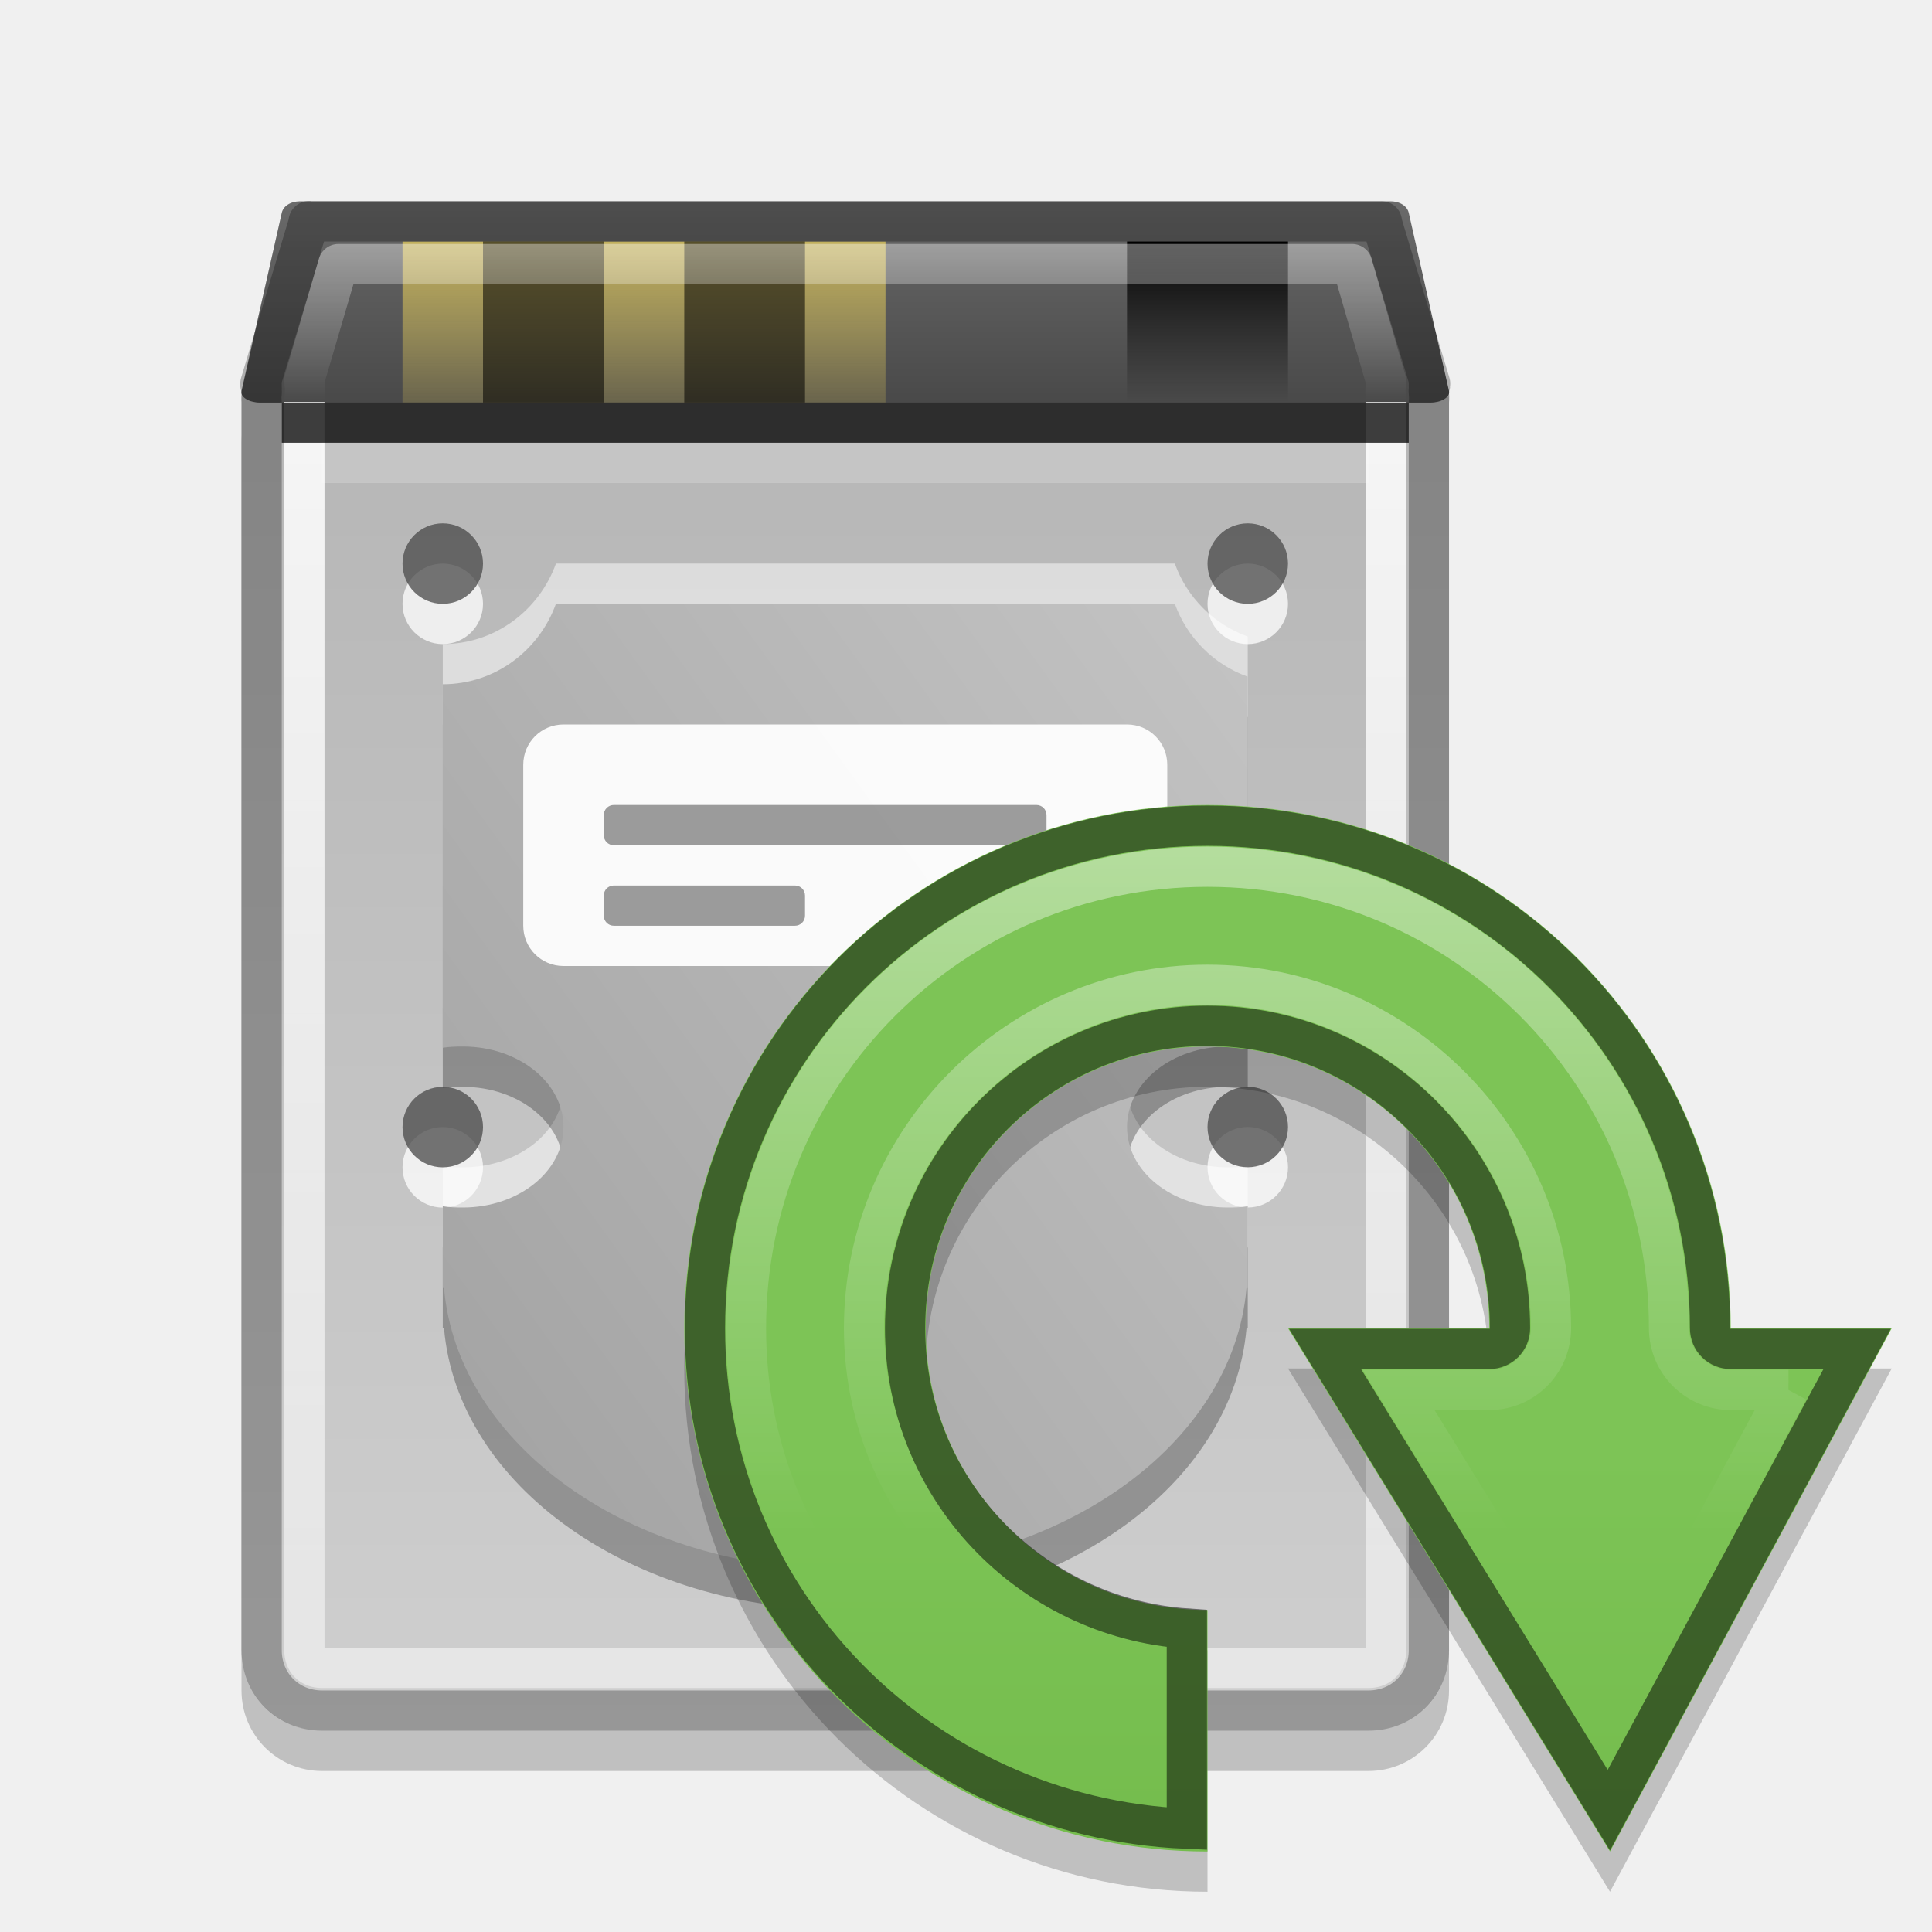
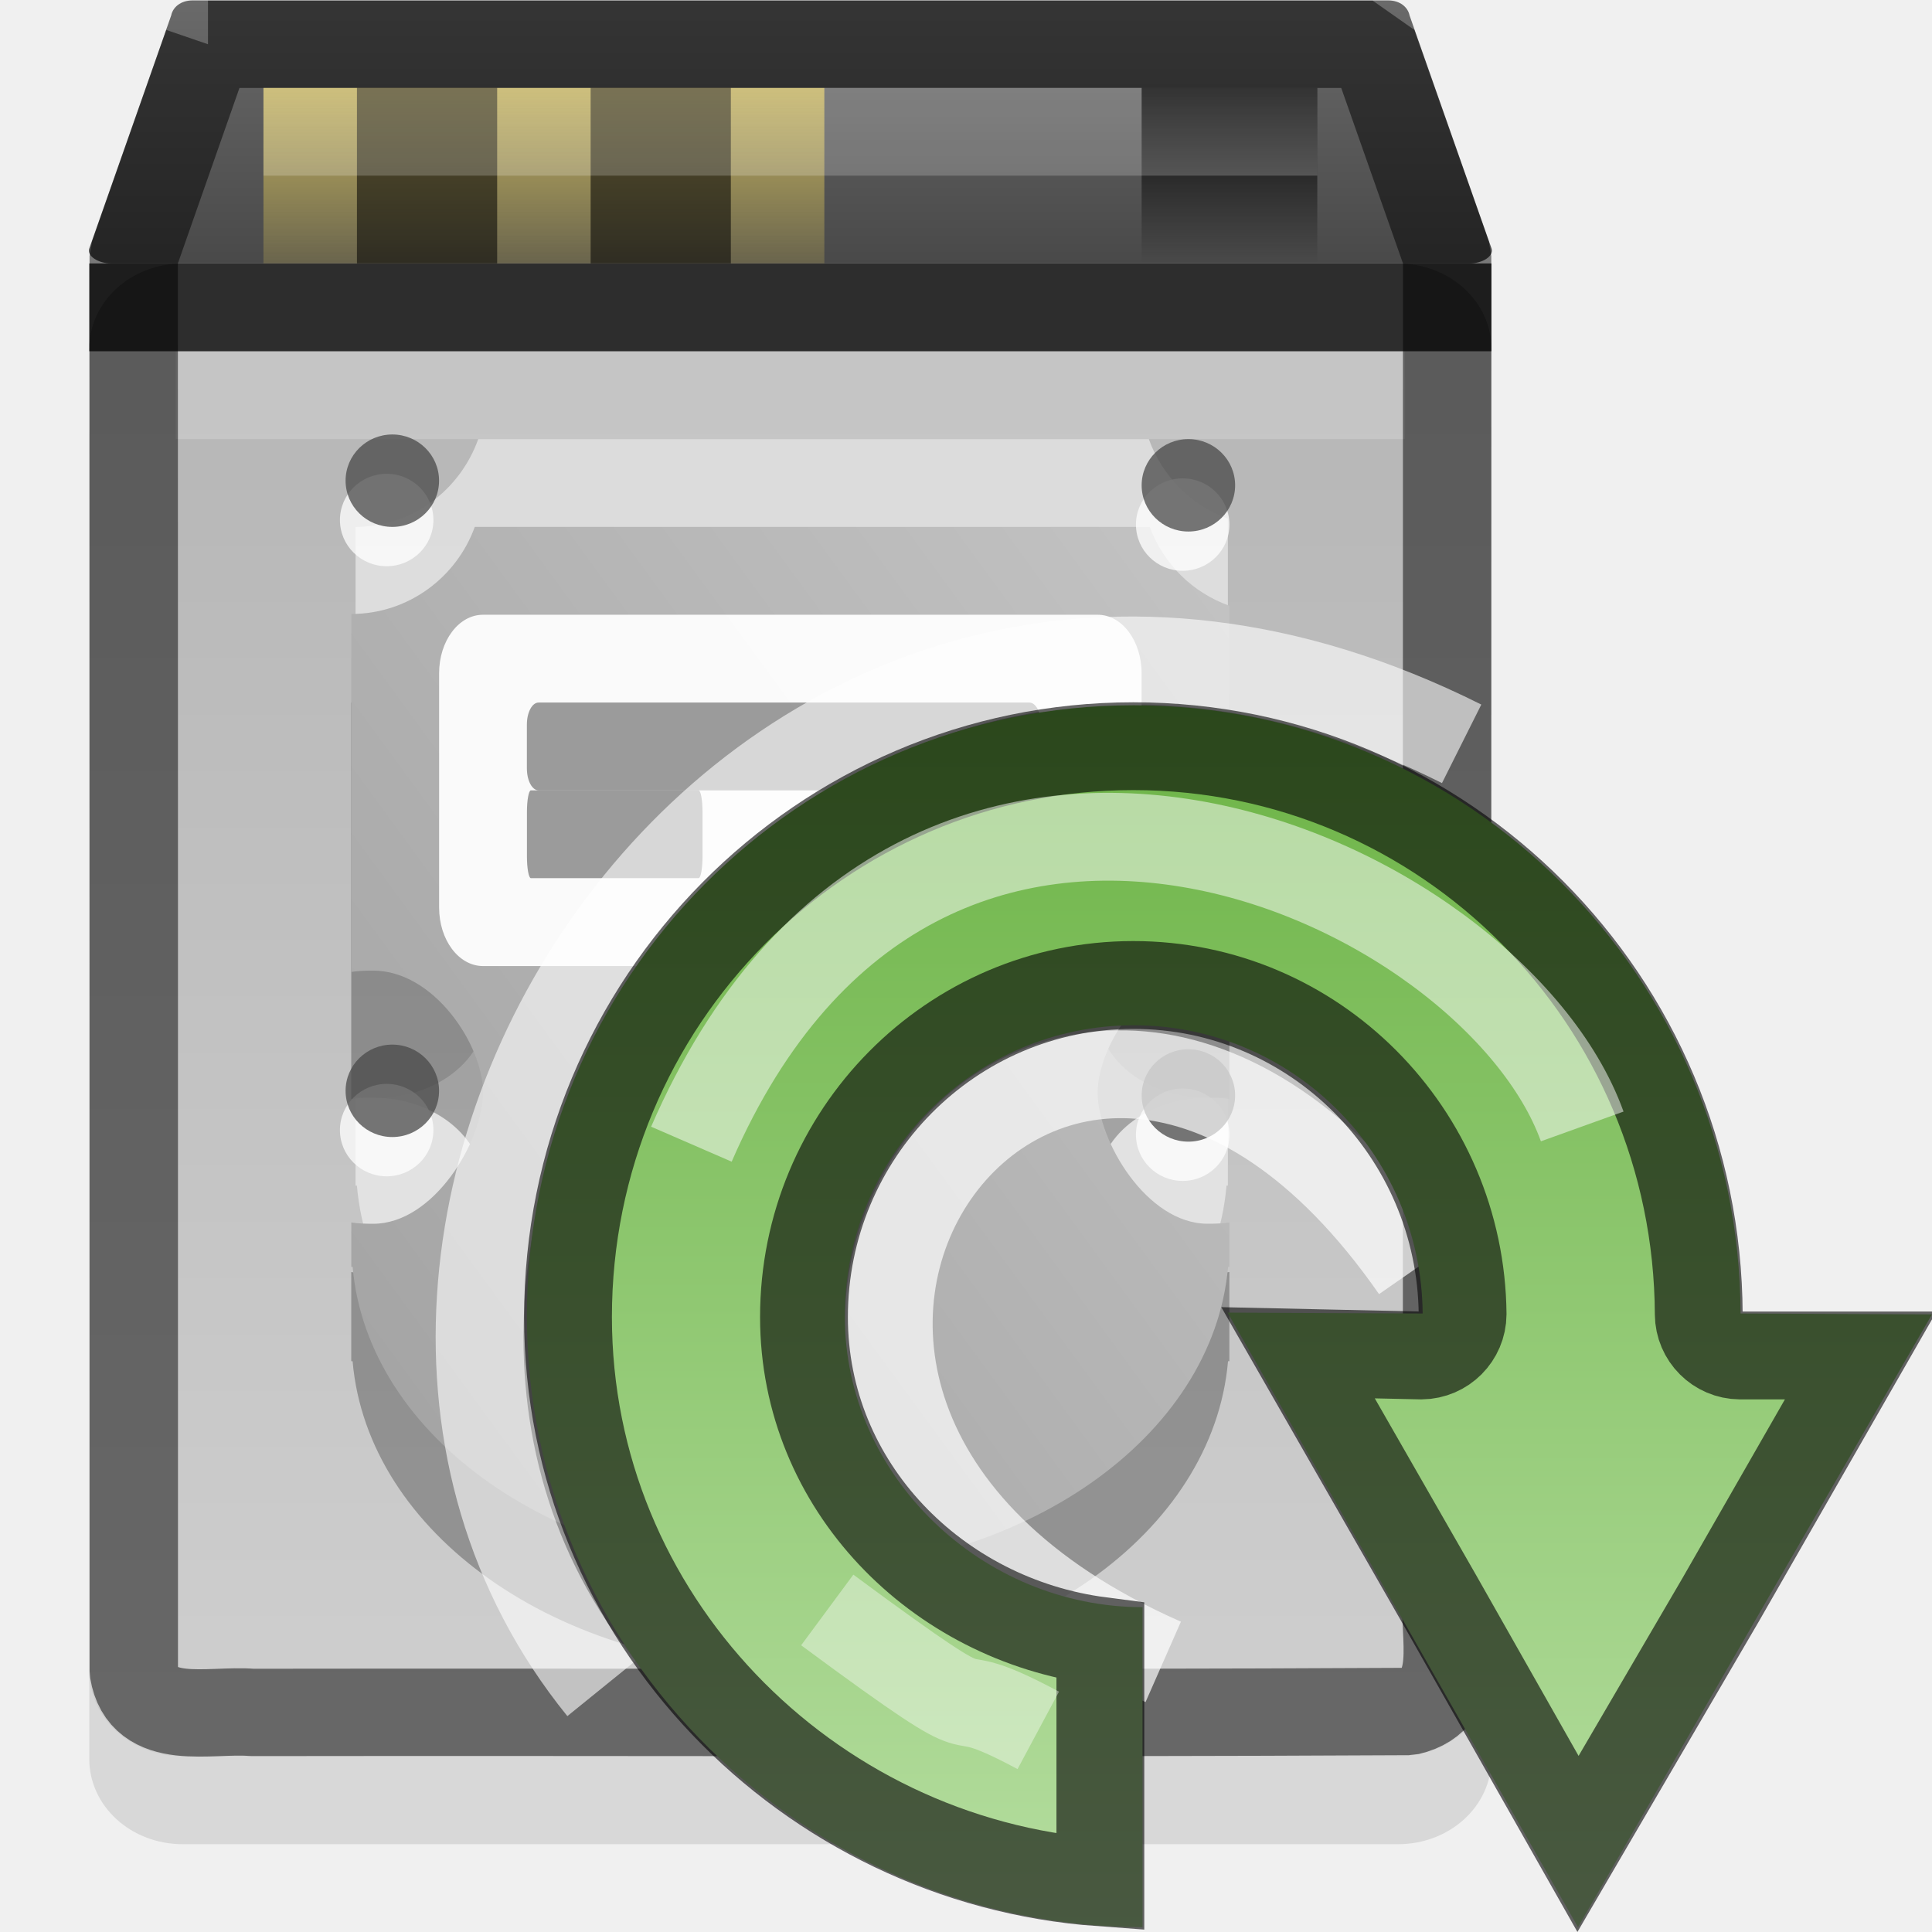
- <svg xmlns="http://www.w3.org/2000/svg" xmlns:xlink="http://www.w3.org/1999/xlink" version="1.1" id="svg2" viewBox="0 0 48 48">
+ <svg xmlns="http://www.w3.org/2000/svg" viewBox="0 0 22 22" id="svg2" version="1.1">
  <defs id="defs4">
-     <linearGradient gradientTransform="matrix(1,0,0,0.8,0,203.28)" gradientUnits="userSpaceOnUse" x2="0" y2="1018.36" y1="1011.36" id="0">
-       <stop id="stop7" stop-color="#eed45a" />
-       <stop id="stop9" stop-opacity="0" stop-color="#eed45a" offset="1" />
+     <linearGradient id="0" y1="1011.36" y2="1018.36" x2="0" gradientUnits="userSpaceOnUse" gradientTransform="matrix(1,0,0,0.7600631,-0.2734421,-785.7981)">
+       <stop stop-color="#eed45a" id="stop7" />
+       <stop offset="1" stop-color="#eed45a" stop-opacity="0" id="stop9" />
    </linearGradient>
-     <linearGradient gradientTransform="matrix(1,0,0,0.79999,0,203.28)" gradientUnits="userSpaceOnUse" x2="0" y2="1016.36" y1="1011.36" id="1">
+     <linearGradient id="1" y1="1011.36" y2="1016.36" x2="0" gradientUnits="userSpaceOnUse" gradientTransform="matrix(0.9394485,0,0,0.7601298,2.453177,-785.8735)">
      <stop id="stop12" />
-       <stop id="stop14" stop-opacity="0" offset="1" />
+       <stop offset="1" stop-opacity="0" id="stop14" />
    </linearGradient>
-     <linearGradient gradientUnits="userSpaceOnUse" x2="8" y2="38" x1="37" y1="17" id="2">
-       <stop id="stop17" stop-color="#c5c5c5" />
-       <stop id="stop19" stop-color="#9d9d9d" offset="1" />
+     <linearGradient gradientTransform="matrix(0.9394486,0,0,0.9418672,1.513726,-23.61655)" id="2" y1="17" x1="37" y2="38" x2="8" gradientUnits="userSpaceOnUse">
+       <stop stop-color="#c5c5c5" id="stop17" />
+       <stop offset="1" stop-color="#9d9d9d" id="stop19" />
    </linearGradient>
-     <linearGradient gradientTransform="matrix(1,0,0,0.625,0,381.14)" gradientUnits="userSpaceOnUse" x2="0" y2="1016.36" y1="1008.36" id="3">
-       <stop id="stop22" stop-color="#6a6a6a" />
-       <stop id="stop24" stop-color="#494949" offset="1" />
+     <linearGradient id="3" y1="1008.36" y2="1016.36" x2="0" gradientUnits="userSpaceOnUse" gradientTransform="matrix(1,0,0,0.7114928,0,-736.4355)">
+       <stop stop-color="#6a6a6a" id="stop22" />
+       <stop offset="1" stop-color="#494949" id="stop24" />
    </linearGradient>
-     <linearGradient gradientUnits="userSpaceOnUse" x2="0" y2="44" y1="8" id="4">
-       <stop id="stop27" stop-opacity="0.443" stop-color="#fff" />
-       <stop id="stop29" stop-opacity="0" stop-color="#fff" offset="0.111" />
-       <stop id="stop31" stop-color="#fff" offset="0.111" />
-       <stop id="stop33" stop-opacity="0.549" stop-color="#fff" offset="1" />
+     <linearGradient gradientTransform="matrix(1,0,0,0.9230245,0,-949.585)" id="5" y1="1016.36" y2="1049.36" x2="0" gradientUnits="userSpaceOnUse">
+       <stop stop-color="#b6b6b6" id="stop36" />
+       <stop offset="1" stop-color="#cfcfcf" id="stop38" />
    </linearGradient>
-     <linearGradient gradientUnits="userSpaceOnUse" x2="0" y2="1049.36" y1="1016.36" id="5">
-       <stop id="stop36" stop-color="#b6b6b6" />
-       <stop id="stop38" stop-color="#cfcfcf" offset="1" />
-     </linearGradient>
-     <linearGradient id="linearGradient4151">
-       <stop style="stop-color:#ffffff;stop-opacity:1;" offset="0" id="stop4153" />
-       <stop style="stop-color:#ffffff;stop-opacity:0;" offset="1" id="stop4155" />
-     </linearGradient>
-     <linearGradient gradientUnits="userSpaceOnUse" y2="-1" x2="29" y1="-1" x1="3" id="linearGradient4165" xlink:href="#1-9" />
-     <linearGradient xlink:href="#linearGradient4151" id="linearGradient4157" x1="-3" y1="0" x2="21" y2="0" gradientUnits="userSpaceOnUse" />
-     <linearGradient id="1-9" y1="3" y2="45" gradientUnits="userSpaceOnUse" x2="0" gradientTransform="matrix(-1,0,0,1,48.00001,0)">
-       <stop style="stop-color:#66b03e;stop-opacity:1" stop-color="#ffe412" id="stop12-9-1" />
-       <stop style="stop-color:#7dc456;stop-opacity:1" offset="1" stop-color="#ffe25d" id="stop14-4" />
+     <linearGradient id="1-4" y1="1" y2="1" gradientUnits="userSpaceOnUse" x2="15.065">
+       <stop style="stop-color:#66b03e;stop-opacity:1" stop-color="#5288d1" id="stop12-4" />
+       <stop style="stop-color:#b6dea1;stop-opacity:1" offset="1" stop-color="#76a1db" id="stop14-7" />
    </linearGradient>
  </defs>
-   <g id="g40" transform="translate(-3.9997,-1006.36)">
-     <path style="opacity:0.2" id="rect42" d="m 12,1015.36 26,0 c 1.108,0 2,0.892 2,2 l 0,31 c 0,1.108 -0.892,2 -2,2 l -26,0 c -1.108,0 -2,-0.892 -2,-2 l 0,-31 c 0,-1.108 0.892,-2 2,-2 z" />
-     <path style="fill:url(#5)" id="rect44" d="m 12,1014.36 26,0 c 1.108,0 2,0.892 2,2 l 0,31 c 0,1.108 -0.892,2 -2,2 l -26,0 c -1.108,0 -2,-0.892 -2,-2 l 0,-31 c 0,-1.108 0.892,-2 2,-2 z" />
-     <g style="fill:#ffffff" id="g46">
-       <path style="opacity:0.5" id="path48" d="m 17.812,1020.362 c -0.416,1.158 -1.511,2 -2.812,2 l 0,9.031 c 0.163,-0.027 0.327,-0.031 0.5,-0.031 1.381,0 2.5,0.895 2.5,2 0,1.105 -1.119,2 -2.5,2 -0.173,0 -0.337,0 -0.5,-0.031 l 0,1.531 0,0.5 0.031,0 c 0.338,3.913 4.667,7 9.969,7 5.302,0 9.631,-3.087 9.969,-7 l 0.031,0 0,-0.5 0,-1.531 c -0.163,0.027 -0.327,0.031 -0.5,0.031 -1.381,0 -2.5,-0.895 -2.5,-2 0,-1.105 1.119,-2 2.5,-2 0.173,0 0.337,0 0.5,0.031 l 0,-9.219 c -0.842,-0.302 -1.511,-0.971 -1.812,-1.812 l -15.375,0 z" />
-       <path style="opacity:0.751" transform="matrix(1,0,0,2,0,974.36)" d="m 36,30.5 a 1,0.5 0 1 1 -2,0 1,0.5 0 1 1 2,0 z" id="6" />
-       <path style="opacity:0.751" id="path51" d="m 16,1035.362 a 1,1 0 0 1 -2,0 1,1 0 1 1 2,0 z" />
+   <g transform="matrix(0.5322271,0,0,0.5262193,-4.305754,10.0018)" id="g4216">
+     <path style="opacity:0.1;fill:#000000" id="path4270" d="m 12,-11.405 26,0 c 1.108,0 2,0.823 2,1.846 l 0,28.614 c 0,1.023 -0.892,1.846 -2,1.846 l -26,0 c -1.108,0 -2,-0.823 -2,-1.846 l 0,-28.614 c 0,-1.023 0.892,-1.846 2,-1.846 z" />
+     <path style="fill:url(#5)" d="m 12,-13.306 26,0 c 1.108,0 2,0.823 2,1.846 l 0,28.614 C 40,18.177 39.108,19 38,19 l -26,0 c -1.108,0 -2,-0.823 -2,-1.846 l 0,-28.614 c 0,-1.023 0.892,-1.846 2,-1.846 z" id="rect44" />
+     <path style="opacity:0.5;fill:#ffffff" id="path48" d="m 18.322,-9.505 c -0.388,1.101 -1.41,1.9 -2.625,1.9 l 0,8.581 c 0.152,-0.026 0.306,-0.029 0.467,-0.029 1.288,0 2.333,0.851 2.333,1.9 0,1.05 -1.044,1.9 -2.333,1.9 -0.161,0 -0.315,0 -0.467,-0.029 l 0,1.455 0,0.475 0.029,0 c 0.316,3.718 4.355,6.651 9.303,6.651 4.948,0 8.987,-2.934 9.303,-6.651 l 0.029,0 0,-0.475 0,-1.455 c -0.152,0.026 -0.306,0.029 -0.467,0.029 -1.288,0 -2.333,-0.851 -2.333,-1.9 0,-1.05 1.044,-1.9 2.333,-1.9 0.161,0 0.315,0 0.467,0.029 l 0,-8.759 C 33.576,-8.07 32.952,-8.705 32.67,-9.505 l -14.348,0 z" />
+     <path style="opacity:0.38;fill:#6a6a6a" d="m 18,-5 14,0 c 0.554,0 1,0.446 1,1 l 0,4 c 0,0.554 -0.446,1 -1,1 L 18,1 C 17.446,1 17,0.554 17,0 l 0,-4 c 0,-0.554 0.446,-1 1,-1 z" id="rect53" />
+     <path style="fill:url(#3)" d="m 12.21,-18.998 25.581,0 c 0.253,0 0.422,0.147 0.457,0.325 l 1.753,5.041 c 0.06,0.172 -0.204,0.325 -0.457,0.325 l -29.086,0 c -0.253,0 -0.517,-0.154 -0.457,-0.325 l 1.752,-5.041 c 0.035,-0.178 0.204,-0.325 0.457,-0.325 z" id="path55" />
+     <path style="opacity:0.68;fill:url(#0)" d="m 13.727,-17.106 12,0 0,3.8 -12,0 z" id="path57" />
+     <path style="opacity:0.548" d="m 15.727,-17.108 3,0 0,3.8 -3,0 z" id="path61" />
+     <path style="fill:url(#1)" d="m 32.516,-17.107 3.758,0 0,3.801 -3.758,0 z" id="path63" />
+     <path style="opacity:0.548" d="m 20.727,-17.108 3,0 0,3.8 -3,0 z" id="path65" />
+     <path style="opacity:0.281" d="M 18.248,-5.704 C 17.857,-4.604 16.828,-3.804 15.605,-3.804 l 0,8.581 c 0.153,-0.026 0.308,-0.029 0.47,-0.029 1.297,0 2.349,0.851 2.349,1.9 0,1.05 -1.052,1.9 -2.349,1.9 -0.162,0 -0.317,0 -0.47,-0.029 l 0,1.455 0,0.475 0.029,0 c 0.318,3.718 4.384,6.651 9.365,6.651 4.981,0 9.047,-2.934 9.365,-6.651 l 0.029,0 0,-0.475 0,-1.455 c -0.153,0.026 -0.308,0.029 -0.47,0.029 -1.297,0 -2.349,-0.851 -2.349,-1.9 0,-1.05 1.052,-1.9 2.349,-1.9 0.162,0 0.317,0 0.47,0.029 l 0,-8.759 C 33.604,-4.269 32.975,-4.905 32.692,-5.704 l -14.444,0 z" id="path67" />
+     <path style="opacity:0.2;fill:#ffffff" d="m 11.848,-11.405 26.305,0 0,1.9 -26.305,0 z" id="path73" />
+     <path style="fill:url(#2)" d="m 18.248,-7.605 c -0.39,1.091 -1.42,1.884 -2.642,1.884 l 0,7.747 c 0.153,-0.025 0.308,-0.029 0.47,-0.029 1.297,0 2.349,1.603 2.349,2.643 0,1.04 -1.052,2.835 -2.349,2.835 -0.162,0 -0.317,-0.004 -0.47,-0.029 l 0,0.491 0,0.471 0.029,0 C 15.952,12.092 20.019,15 25,15 c 4.981,0 9.047,-2.908 9.365,-6.593 l 0.029,0 0,-0.471 0,-0.491 c -0.153,0.025 -0.308,0.029 -0.47,0.029 -1.297,0 -2.349,-1.794 -2.349,-2.835 0,-1.04 1.052,-2.643 2.349,-2.643 0.162,0 0.317,0.004 0.47,0.029 l 0,-7.923 c -0.791,-0.284 -1.419,-0.914 -1.703,-1.707 z" id="path75" />
+     <path style="opacity:0.936;fill:#ffffff" d="m 18.424,-5.704 13.152,0 c 0.52,0 0.939,0.565 0.939,1.267 l 0,5.068 c 0,0.702 -0.419,1.267 -0.939,1.267 l -13.152,0 c -0.52,0 -0.939,-0.565 -0.939,-1.267 l 0,-5.068 c 0,-0.702 0.419,-1.267 0.939,-1.267 z" id="rect83" />
+     <path style="opacity:0.38" d="m 19.613,-3.804 10.5,0 c 0.139,0 0.25,0.212 0.25,0.475 l 0,0.95 c 0,0.263 -0.112,0.475 -0.25,0.475 l -10.5,0 c -0.139,0 -0.25,-0.212 -0.25,-0.475 l 0,-0.95 c 0,-0.263 0.112,-0.475 0.25,-0.475 z" id="rect85" />
+     <path style="opacity:0.751;fill:#ffffff" id="path91" d="m 34.394,-7.655 a 1,1 0 0 1 -2,0 1,1 0 1 1 2,0 z" />
+     <path style="opacity:0.751;fill:#ffffff" id="path93" d="m 17.363,-7.754 a 1,1 0 0 1 -2,0 1,1 0 1 1 2,0 z" />
+     <path style="opacity:0.751;fill:#494949" id="path97" d="m 17.484,-8.605 a 1,1 0 0 1 -2,0 1,1 0 1 1 2,0 z" />
+     <path style="opacity:0.751;fill:#494949" id="path99" d="m 34.516,-8.505 a 1,1 0 0 1 -2,0 1,1 0 1 1 2,0 z" />
+     <path style="opacity:0.751" d="m 10,-13.306 30,0 0,1.9 -30,0 z" id="path71" />
+     <path style="opacity:0.38" id="path4256" d="m 19.449,-1.904 3.587,0 c 0.047,0 0.085,0.212 0.085,0.475 l 0,0.95 c 0,0.263 -0.038,0.475 -0.085,0.475 l -3.587,0 c -0.047,0 -0.085,-0.212 -0.085,-0.475 l 0,-0.95 c 0,-0.263 0.038,-0.475 0.085,-0.475 z" />
+     <path style="opacity:0.5;fill:none;stroke:#000000;stroke-width:1.89;stroke-linejoin:bevel;stroke-miterlimit:0;stroke-dasharray:none" stroke-miterlimit="0" d="m 12.541,-18.049 -1.59,4.582 c 0.004,10.207 9.53e-4,20.415 0.002,30.623 0.202,1.245 1.636,0.815 2.527,0.893 8.25,-0.013 16.501,0.025 24.75,-0.02 1.203,-0.283 0.722,-1.655 0.82,-2.547 8.33e-4,-9.649 -0.002,-19.3 0.002,-28.949 l -1.594,-4.582 -24.918,0 z" id="path4276" />
+     <path style="opacity:0.2;fill:#ffffff" id="path4274" d="m 13.727,-17.106 22.547,0 0,1.9 -22.547,0 z" />
+     <path style="opacity:0.751;fill:#ffffff" d="m 34.394,5.548 a 1,1 0 0 1 -2,0 1,1 0 1 1 2,0 z" id="path4278" />
+     <path style="opacity:0.751;fill:#ffffff" d="m 17.363,5.448 a 1,1 0 0 1 -2,0 1,1 0 1 1 2,0 z" id="path4280" />
+     <path style="opacity:0.751;fill:#494949" d="m 17.484,4.598 a 1,1 0 0 1 -2,0 1,1 0 1 1 2,0 z" id="path4282" />
+     <path style="opacity:0.751;fill:#494949" d="m 34.516,4.698 a 1,1 0 0 1 -2,0 1,1 0 1 1 2,0 z" id="path4284" />
+   </g>
+   <path style="opacity:0.69;fill:none;fill-rule:evenodd;stroke:#ffffff;stroke-width:1px;stroke-linecap:butt;stroke-linejoin:miter;stroke-opacity:1" d="M 16.114,14.451 C 12,8.535 6.599,16 13.246,18.924" id="path4316" />
+   <path id="path4314" d="M 16.644,8.47 C 8.692,4.486 2.615,14 6.849,19.227" style="opacity:0.6;fill:none;fill-rule:evenodd;stroke:#ffffff;stroke-width:1px;stroke-linecap:butt;stroke-linejoin:miter;stroke-opacity:1" />
+   <g transform="matrix(0,1,-1,0,22,6.935043)" id="g3506">
+     <path id="path16" d="M 8.032,0 8.022,2.18 C 4.194,2.196 1.096,5.284 1.096,9.09 c 0,3.816 3.115,6.91 6.957,6.91 3.842,0 6.957,-3.194 6.957,-7.01 l -3.644,0 c 0,1.817 -1.483,3.39 -3.313,3.39 -1.83,0 -3.313,-1.473 -3.313,-3.29 0,-1.807 1.466,-3.274 3.282,-3.29 l -0.01,2.221 3.499,-1.995 3.499,-1.995 -3.489,-2.015 z" style="fill:url(#1-4)" />
+     <g style="fill:none" id="g18">
+       <path style="opacity:0.6;stroke:#000000" id="path20" d="m 8.5,0.812 0,1.375 A 0.473,0.473 0 0 1 8.031,2.656 C 4.456,2.672 1.562,5.545 1.562,9.094 c 0,3.558 2.912,6.438 6.5,6.438 3.421,0 6.196,-2.716 6.438,-6.062 l -2.75,0 c -0.241,1.856 -1.757,3.375 -3.688,3.375 -2.082,0 -3.781,-1.675 -3.781,-3.75 0,-2.063 1.684,-3.731 3.75,-3.75 A 0.473,0.473 0 0 1 8.5,5.812 L 8.469,7.219 11.25,5.625 14.062,4.031 11.281,2.406 8.5,0.812 Z" />
    </g>
-     <path style="opacity:0.38;fill:#6a6a6a" id="rect53" d="m 18,1025.36 14,0 c 0.554,0 1,0.446 1,1 l 0,4 c 0,0.554 -0.446,1 -1,1 l -14,0 c -0.554,0 -1,-0.446 -1,-1 l 0,-4 c 0,-0.554 0.446,-1 1,-1 z" />
-     <path style="fill:url(#3)" id="path55" d="m 11.458,1011.362 27.085,0 c 0.253,0 0.422,0.129 0.457,0.286 l 1,4.428 c 0.035,0.157 -0.204,0.286 -0.457,0.286 l -29.086,0 c -0.253,0 -0.493,-0.129 -0.457,-0.286 l 1,-4.428 c 0.035,-0.157 0.204,-0.286 0.457,-0.286 z" />
-     <path style="opacity:0.68;fill:url(#0)" id="path57" d="m 14,1012.362 12,0 0,4 -12,0 z" />
-     <path style="opacity:0.27;fill:none;stroke:#000000;stroke-linejoin:round" id="path59" transform="translate(0,1004.36)" d="m 11.669,7.5 c 0.025,0 0.009,-0.032 0,0.031 l -1.2,4 c 3.35e-4,0.01 3.35e-4,0.021 0,0.031 0.01,-3.35e-4 0.021,-3.35e-4 0.031,0 0.004,0.018 -0.002,0.017 0,0.031 3.35e-4,0.01 3.35e-4,0.021 0,0.031 9.38e-4,0.023 0.002,0.05 0,0.062 0.003,0.031 0.003,0.063 0,0.094 -0.015,0.11 0,0.184 0,0.219 l 0,31 c 0,0.847 0.653,1.5 1.5,1.5 l 26,0 c 0.847,0 1.5,-0.653 1.5,-1.5 l 0,-31 c 0,-0.035 0.015,-0.108 0,-0.219 -0.005,-0.041 -0.005,-0.084 0,-0.125 -0.001,-0.021 -0.001,-0.042 0,-0.062 0.002,-0.014 -0.004,-0.014 0,-0.031 -4.83e-4,-0.002 0.032,-0.007 0.031,0 -0.011,-0.01 -0.021,-0.02 -0.031,-0.031 0.01,-3.35e-4 0.021,-3.35e-4 0.031,0 L 38.331,7.532 c -0.009,-0.064 -0.025,-0.031 0,-0.031 z" />
-     <path style="opacity:0.548" id="path61" d="m 16,1012.36 3,0 0,4 -3,0 z" />
-     <path style="fill:url(#1)" id="path63" d="m 32,1012.36 4,0 0,4 -4,0 z" />
-     <path style="opacity:0.548" id="path65" d="m 21,1012.36 3,0 0,4 -3,0 z" />
-     <path style="opacity:0.281" id="path67" d="m 17.812,1022.362 c -0.416,1.158 -1.511,2 -2.812,2 l 0,9.031 c 0.163,-0.027 0.327,-0.031 0.5,-0.031 1.381,0 2.5,0.895 2.5,2 0,1.105 -1.119,2 -2.5,2 -0.173,0 -0.337,0 -0.5,-0.031 l 0,1.531 0,0.5 0.031,0 c 0.338,3.913 4.667,7 9.969,7 5.302,0 9.631,-3.087 9.969,-7 l 0.031,0 0,-0.5 0,-1.531 c -0.163,0.027 -0.327,0.031 -0.5,0.031 -1.381,0 -2.5,-0.895 -2.5,-2 0,-1.105 1.119,-2 2.5,-2 0.173,0 0.337,0 0.5,0.031 l 0,-9.219 c -0.842,-0.302 -1.511,-0.971 -1.812,-1.812 l -15.375,0 z" />
-     <path style="opacity:0.87;fill:none;stroke:url(#4);stroke-linejoin:round" id="path69" transform="translate(0,1004.36)" d="m 12.406,8.562 -0.844,2.876 c 1.04e-4,0.01 1.04e-4,0.021 0,0.031 0.021,0.145 0.021,0.293 0,0.438 1.04e-4,0.01 1.04e-4,0.021 0,0.031 -0.021,0.15 0,0.164 0,0.062 l 0,31 c 0,0.271 0.166,0.438 0.438,0.438 l 26,0 c 0.271,0 0.438,-0.166 0.438,-0.438 l 0,-31 c 0,0.101 0.021,0.087 0,-0.062 -0.021,-0.145 -0.021,-0.293 0,-0.438 l 0,-0.031 -0.844,-2.907 z" />
-     <path style="opacity:0.751" id="path71" d="m 11,1016.36 28,0 0,1 -28,0 z" />
-     <path style="opacity:0.2;fill:#ffffff" id="path73" d="m 12,1017.36 26,0 0,1 -26,0 z" />
-     <path style="fill:url(#2)" id="path75" transform="translate(0,1004.36)" d="M 17.812,17 C 17.397,18.158 16.301,19 15,19 l 0,9.031 C 15.163,28.005 15.327,28 15.5,28 c 1.381,0 2.5,0.895 2.5,2 0,1.105 -1.119,2 -2.5,2 -0.173,0 -0.337,-0.005 -0.5,-0.031 l 0,1.531 0,0.5 0.031,0 c 0.338,3.913 4.667,7 9.969,7 5.302,0 9.631,-3.087 9.969,-7 L 35,34 35,33.5 35,31.969 C 34.837,31.995 34.673,32 34.5,32 33.119,32 32,31.105 32,30 c 0,-1.105 1.119,-2 2.5,-2 0.173,0 0.337,0.005 0.5,0.031 L 35,18.812 C 34.158,18.511 33.489,17.842 33.188,17 l -15.375,0 z" />
-     <g style="fill:#494949" id="g77">
-       <path style="opacity:0.751" id="path79" d="m 16,1034.362 a 1,1 0 0 1 -2,0 1,1 0 1 1 2,0 z" />
-       <use height="48" width="48" y="0" x="0" id="use81" transform="translate(0,-1)" xlink:href="#6" />
-     </g>
-     <path style="opacity:0.936;fill:#ffffff" id="rect83" d="m 18,1024.36 14,0 c 0.554,0 1,0.446 1,1 l 0,4 c 0,0.554 -0.446,1 -1,1 l -14,0 c -0.554,0 -1,-0.446 -1,-1 l 0,-4 c 0,-0.554 0.446,-1 1,-1 z" />
-     <path style="opacity:0.38" id="rect85" d="m 19.25,1026.36 10.5,0 c 0.139,0 0.25,0.112 0.25,0.25 l 0,0.5 c 0,0.139 -0.112,0.25 -0.25,0.25 l -10.5,0 c -0.139,0 -0.25,-0.112 -0.25,-0.25 l 0,-0.5 c 0,-0.139 0.112,-0.25 0.25,-0.25 z" />
-     <path style="opacity:0.38" id="rect87" d="m 19.25,1028.36 4.5,0 c 0.139,0 0.25,0.112 0.25,0.25 l 0,0.5 c 0,0.139 -0.112,0.25 -0.25,0.25 l -4.5,0 c -0.139,0 -0.25,-0.112 -0.25,-0.25 l 0,-0.5 c 0,-0.139 0.112,-0.25 0.25,-0.25 z" />
-     <g style="fill:#ffffff" id="g89">
-       <path style="opacity:0.751" id="path91" d="m 36,1021.362 a 1,1 0 0 1 -2,0 1,1 0 1 1 2,0 z" />
-       <path style="opacity:0.751" id="path93" d="m 16,1021.362 a 1,1 0 0 1 -2,0 1,1 0 1 1 2,0 z" />
-     </g>
-     <g style="fill:#494949" id="g95">
-       <path style="opacity:0.751" id="path97" d="m 16,1020.362 a 1,1 0 0 1 -2,0 1,1 0 1 1 2,0 z" />
-       <path style="opacity:0.751" id="path99" d="m 36,1020.362 a 1,1 0 0 1 -2,0 1,1 0 1 1 2,0 z" />
-     </g>
-   </g>
-   <g transform="matrix(0,-1,-1,0,48,49)" id="g3657">
-     <g style="fill:none" transform="matrix(0.7272727,0,0,0.7272727,0.5454545,-3.454545)" id="g20" />
-     <g transform="matrix(-1,0,0,1,32,0)" id="g4268">
-       <path id="path3668" d="m 17,1 0,4 C 9.82,5 4,10.82 4,18 c 0,7.18 5.82,13 13,13 7.18,0 13,-5.82 13,-13 -2,0 -4,0 -6,0 0,3.866 -3.134,7 -7,7 -3.866,0 -7,-3.134 -7,-7 0,-3.866 3.134,-7 7,-7 l 0,5 13,-8 z" style="opacity:0.2;fill:#000000;fill-opacity:1;fill-rule:evenodd;stroke:none" />
-       <path style="opacity:1;fill:url(#linearGradient4165);fill-opacity:1;fill-rule:evenodd;stroke:none" d="m 16,1 0,4 C 8.82,5 3,10.82 3,18 c 0,7.18 5.82,13 13,13 7.18,0 13,-5.82 13,-13 -2,0 -4,0 -6,0 0,3.866 -3.134,7 -7,7 -3.866,0 -7,-3.134 -7,-7 0,-3.866 3.134,-7 7,-7 l 0,5 13,-8 z" id="path3348" />
-       <path id="path4167" d="m 16,1 0,4 A 13,13 0 0 0 3,18 13,13 0 0 0 16,31 13,13 0 0 0 29,18 13,13 0 0 0 28.992,17.844 C 28.707,17.937 28.409,18 28.092,18 L 23,18 a 7,7 0 0 1 -7,7 7,7 0 0 1 -7,-7 7,7 0 0 1 7,-7 L 16,16 29,8 16,1 Z" style="opacity:1;fill:none;fill-opacity:1;fill-rule:evenodd;stroke:none" />
-       <path d="m 16.514,1.859 0,3.141 A 0.513,0.513 0 0 1 16,5.514 C 9.098,5.514 3.514,11.098 3.514,18 c 0,6.902 5.584,12.486 12.486,12.486 6.726,0 12.159,-5.315 12.434,-11.973 l -4.973,0 c -0.27,3.9 -3.494,7 -7.461,7 -4.143,0 -7.514,-3.37 -7.514,-7.514 0,-4.143 3.37,-7.514 7.514,-7.514 A 0.513,0.513 0 0 1 16.514,11 l 0,4.08 L 27.973,8.029 16.514,1.859 Z" id="path3345" style="opacity:0.5;fill:none;fill-opacity:1;fill-rule:evenodd;stroke:#000000" />
-       <path style="opacity:0.6;fill:none;fill-opacity:1;fill-rule:evenodd;stroke:url(#linearGradient4157)" id="path3349" d="M 17.533,3.566 17.533,5 A 1.534,1.534 0 0 1 16,6.533 C 9.649,6.533 4.533,11.649 4.533,18 c 0,6.351 5.116,11.467 11.467,11.467 5.806,0 10.382,-4.347 11.158,-9.934 l -2.936,0 c -0.75,3.942 -4.071,7 -8.223,7 C 11.305,26.533 7.467,22.695 7.467,18 7.467,13.305 11.305,9.467 16,9.467 A 1.534,1.534 0 0 1 17.533,11 l 0,2.254 8.396,-5.166 -8.396,-4.521 z" />
-     </g>
+     <path style="opacity:0.5;fill:none;fill-rule:evenodd;stroke:#ffffff" id="path4162" d="M 6.094,14.127 C 0.065,11.508 3.065,5 5.892,3.983" />
+     <path style="opacity:0.39;fill:none;fill-rule:evenodd;stroke:#ffffff" id="path4164" d="m 12.769,10.177 c -0.705,1.317 0.265,0.189 -1.371,2.403" />
  </g>
</svg>
